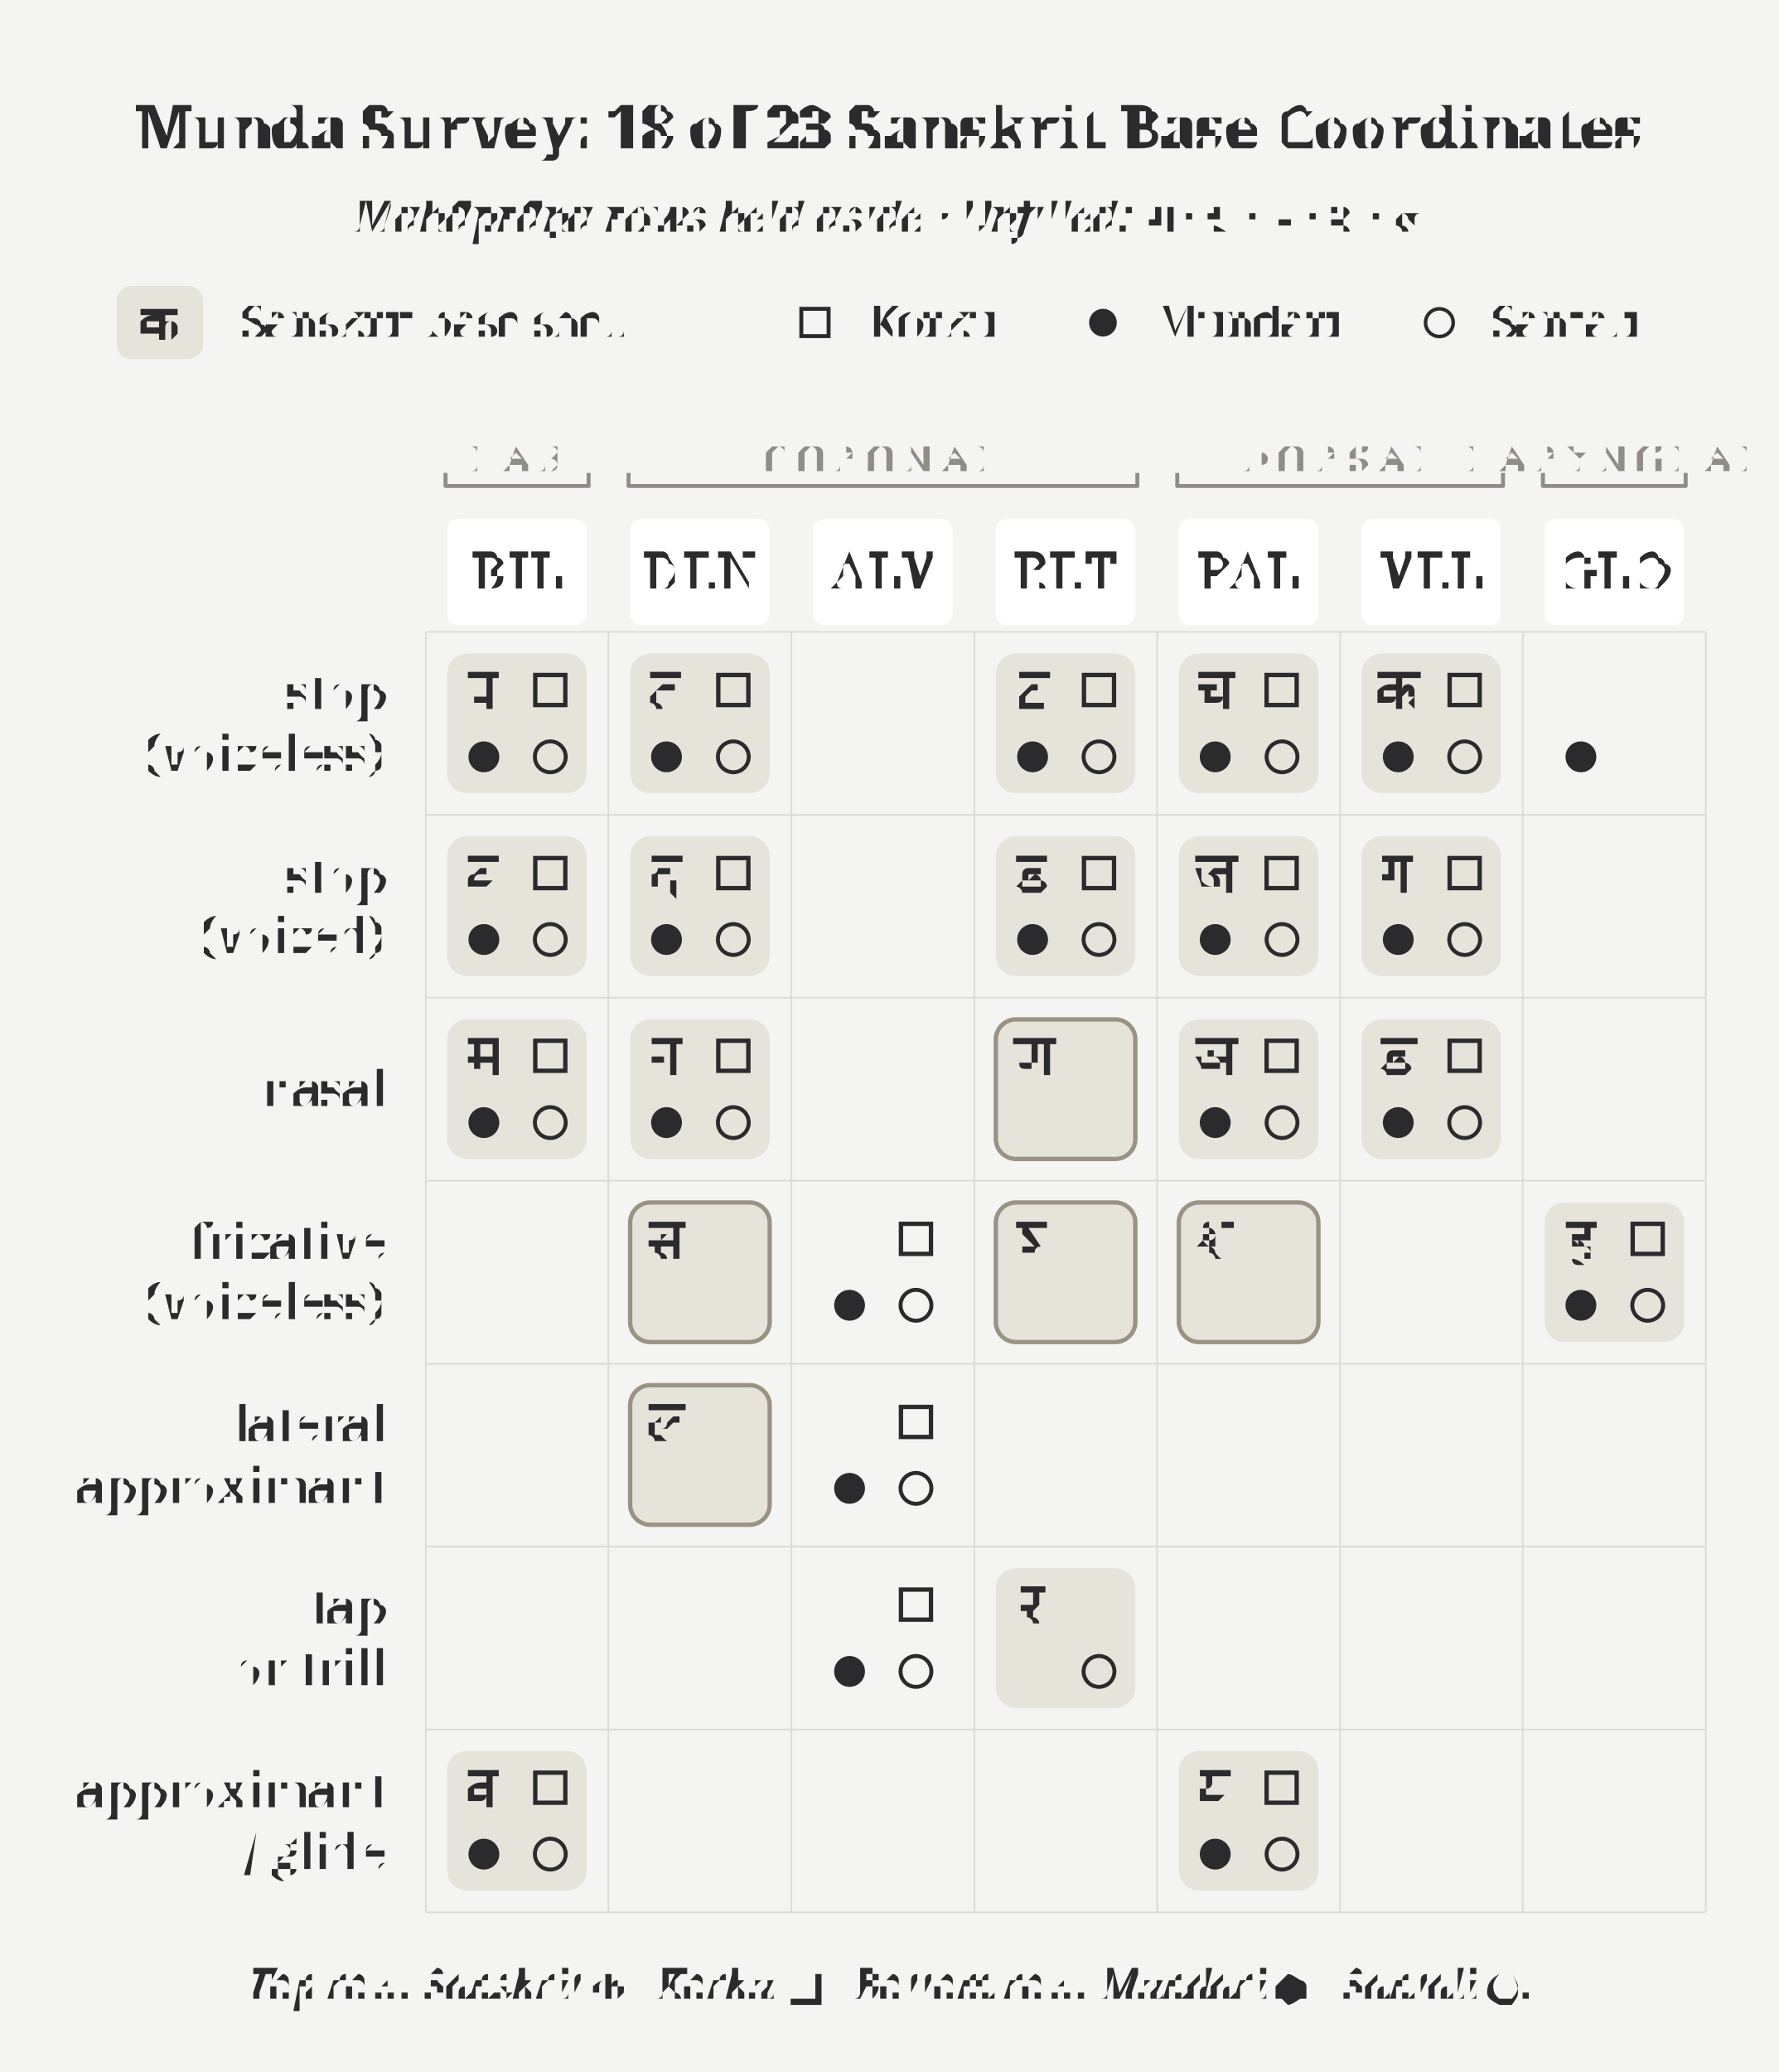
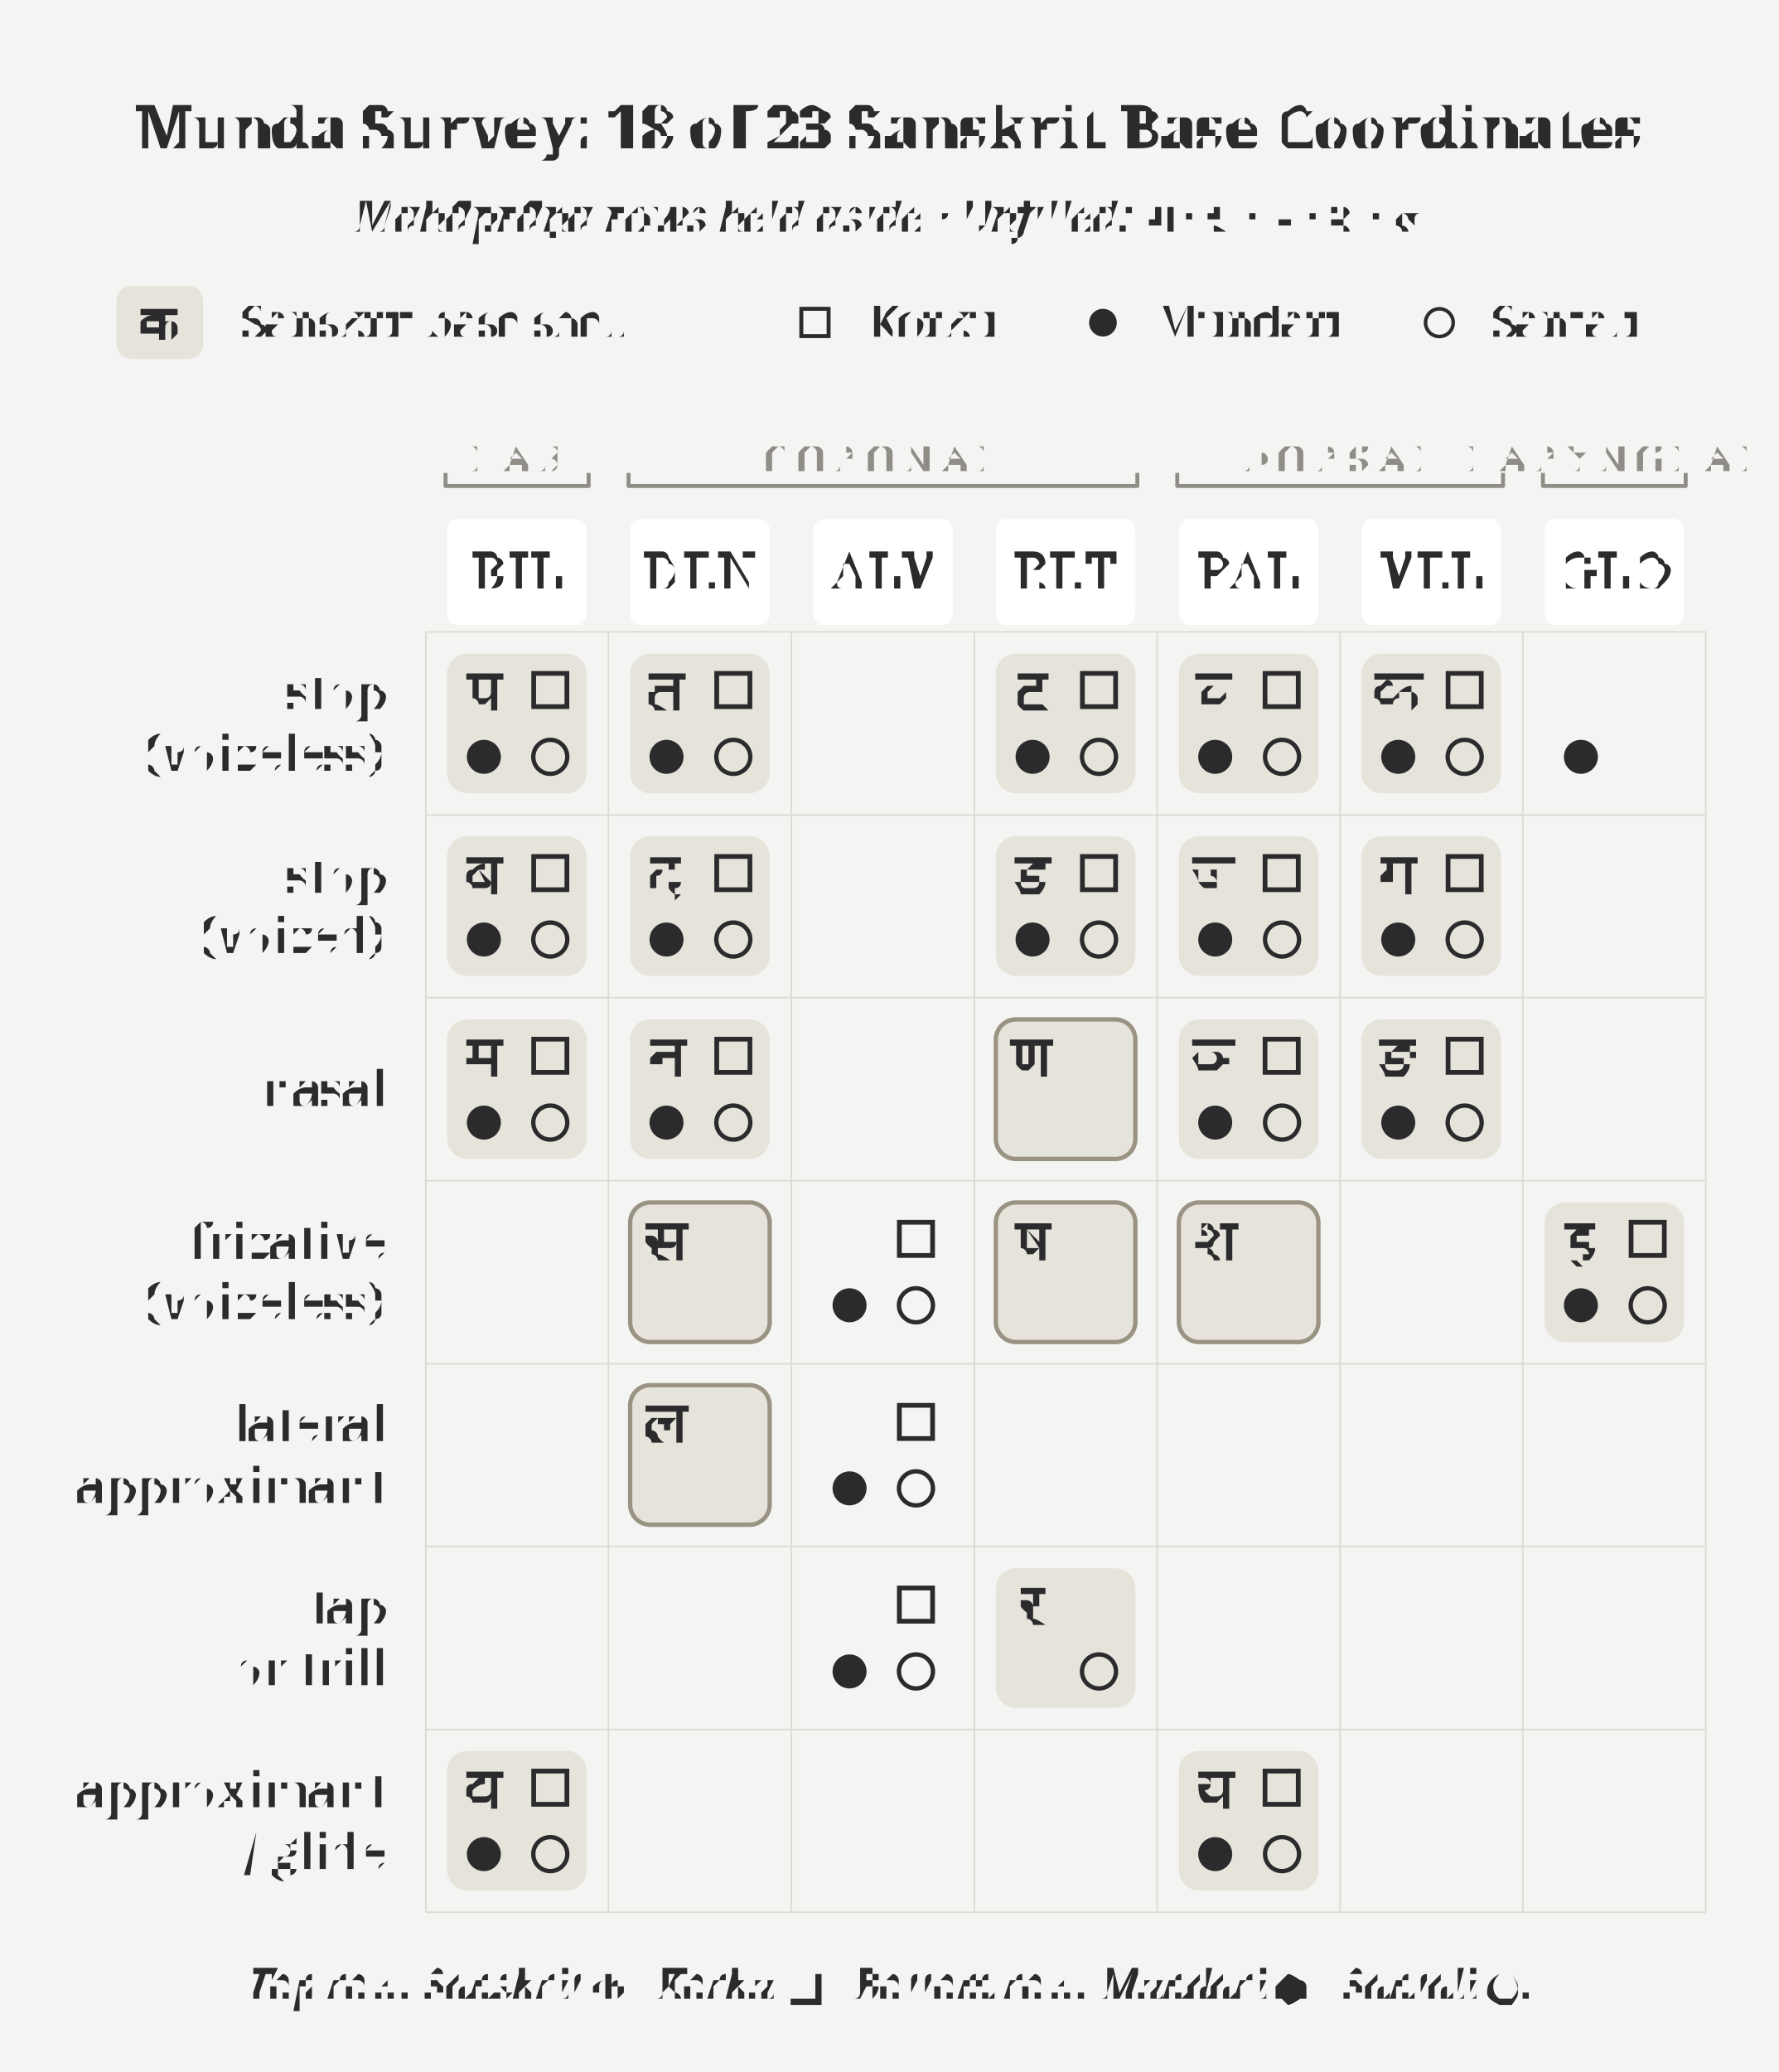
<svg xmlns="http://www.w3.org/2000/svg" width="4.5in" height="5.24in" viewBox="0 0 4.5 5.24">
  <rect x="0" y="0" width="4.5" height="5.24" fill="#f4f4f3" />
  <text x="2.25" y="0.32" text-anchor="middle" dominant-baseline="middle" font-size="0.151" font-weight="700" fill="#2b2b2d" font-family="'Gentium Book Plus', Charter, 'Charis SIL', Georgia, serif">Munda Survey: 18 of 23 Sanskrit Base Coordinates</text>
  <text x="2.25" y="0.547" text-anchor="middle" dominant-baseline="middle" font-size="0.111" font-style="italic" fill="#2b2b2d" font-family="'Gentium Book Plus', Charter, 'Charis SIL', Georgia, serif">Mahāprāṇa rows held aside · Unfilled: <tspan font-style="normal" font-family="'Adobe Devanagari', 'Noto Sans Devanagari', 'Mangal', 'Kohinoor Devanagari', serif">ण · स · ष · श · ल</tspan>
  </text>
  <rect x="1.131" y="1.653" width="0.353" height="0.353" rx="0.051" fill="#e6e3db" stroke="none" />
  <rect x="1.131" y="2.115" width="0.353" height="0.353" rx="0.051" fill="#e6e3db" stroke="none" />
  <rect x="1.131" y="2.578" width="0.353" height="0.353" rx="0.051" fill="#e6e3db" stroke="none" />
  <rect x="1.131" y="4.428" width="0.353" height="0.353" rx="0.051" fill="#e6e3db" stroke="none" />
  <rect x="1.594" y="1.653" width="0.353" height="0.353" rx="0.051" fill="#e6e3db" stroke="none" />
  <rect x="1.594" y="2.115" width="0.353" height="0.353" rx="0.051" fill="#e6e3db" stroke="none" />
  <rect x="1.594" y="3.041" width="0.353" height="0.353" rx="0.051" fill="#e6e3db" stroke="#9a9384" stroke-width="0.011" />
  <rect x="1.594" y="2.578" width="0.353" height="0.353" rx="0.051" fill="#e6e3db" stroke="none" />
  <rect x="1.594" y="3.503" width="0.353" height="0.353" rx="0.051" fill="#e6e3db" stroke="#9a9384" stroke-width="0.011" />
  <rect x="2.519" y="1.653" width="0.353" height="0.353" rx="0.051" fill="#e6e3db" stroke="none" />
  <rect x="2.519" y="2.115" width="0.353" height="0.353" rx="0.051" fill="#e6e3db" stroke="none" />
  <rect x="2.519" y="3.041" width="0.353" height="0.353" rx="0.051" fill="#e6e3db" stroke="#9a9384" stroke-width="0.011" />
  <rect x="2.519" y="2.578" width="0.353" height="0.353" rx="0.051" fill="#e6e3db" stroke="#9a9384" stroke-width="0.011" />
  <rect x="2.519" y="3.966" width="0.353" height="0.353" rx="0.051" fill="#e6e3db" stroke="none" />
  <rect x="2.982" y="1.653" width="0.353" height="0.353" rx="0.051" fill="#e6e3db" stroke="none" />
  <rect x="2.982" y="2.115" width="0.353" height="0.353" rx="0.051" fill="#e6e3db" stroke="none" />
  <rect x="2.982" y="3.041" width="0.353" height="0.353" rx="0.051" fill="#e6e3db" stroke="#9a9384" stroke-width="0.011" />
  <rect x="2.982" y="2.578" width="0.353" height="0.353" rx="0.051" fill="#e6e3db" stroke="none" />
  <rect x="2.982" y="4.428" width="0.353" height="0.353" rx="0.051" fill="#e6e3db" stroke="none" />
  <rect x="3.444" y="1.653" width="0.353" height="0.353" rx="0.051" fill="#e6e3db" stroke="none" />
  <rect x="3.444" y="2.115" width="0.353" height="0.353" rx="0.051" fill="#e6e3db" stroke="none" />
  <rect x="3.444" y="2.578" width="0.353" height="0.353" rx="0.051" fill="#e6e3db" stroke="none" />
  <rect x="3.907" y="3.041" width="0.353" height="0.353" rx="0.051" fill="#e6e3db" stroke="none" />
  <rect x="0.295" y="0.723" width="0.219" height="0.185" rx="0.038" fill="#e6e3db" stroke="none" />
  <text x="0.404" y="0.816" text-anchor="middle" dominant-baseline="middle" font-size="0.125" fill="#2b2b2d" font-family="'Adobe Devanagari', 'Noto Sans Devanagari', 'Mangal', 'Kohinoor Devanagari', serif">क</text>
  <text x="0.615" y="0.855" font-size="0.111" fill="#2b2b2d" font-family="'Gentium Book Plus', Charter, 'Charis SIL', Georgia, serif">Sanskrit base shell</text>
  <rect x="2.027" y="0.781" width="0.069" height="0.069" fill="none" stroke="#2b2b2d" stroke-width="0.01" />
  <text x="2.197" y="0.855" font-size="0.111" fill="#2b2b2d" font-family="'Gentium Book Plus', Charter, 'Charis SIL', Georgia, serif">Korku</text>
  <circle cx="2.79" cy="0.816" r="0.035" fill="#2b2b2d" />
  <text x="2.926" y="0.855" font-size="0.111" fill="#2b2b2d" font-family="'Gentium Book Plus', Charter, 'Charis SIL', Georgia, serif">Mundari</text>
  <circle cx="3.641" cy="0.816" r="0.035" fill="none" stroke="#2b2b2d" stroke-width="0.009" />
  <text x="3.778" y="0.855" font-size="0.111" fill="#2b2b2d" font-family="'Gentium Book Plus', Charter, 'Charis SIL', Georgia, serif">Santali</text>
  <path d="M 1.127 1.229 L 1.489 1.229" stroke="#8f8d86" stroke-width="0.01" stroke-linecap="round" />
  <path d="M 1.127 1.229 L 1.127 1.196" stroke="#8f8d86" stroke-width="0.01" />
  <path d="M 1.489 1.229 L 1.489 1.196" stroke="#8f8d86" stroke-width="0.01" />
  <text x="1.308" y="1.159" text-anchor="middle" dominant-baseline="middle" font-size="0.091" letter-spacing="0.025" fill="#8f8d86" font-family="'Gentium Book Plus', Charter, 'Charis SIL', Georgia, serif">LAB</text>
  <path d="M 1.59 1.229 L 2.877 1.229" stroke="#8f8d86" stroke-width="0.01" stroke-linecap="round" />
  <path d="M 1.59 1.229 L 1.59 1.196" stroke="#8f8d86" stroke-width="0.01" />
  <path d="M 2.877 1.229 L 2.877 1.196" stroke="#8f8d86" stroke-width="0.01" />
  <text x="2.233" y="1.159" text-anchor="middle" dominant-baseline="middle" font-size="0.091" letter-spacing="0.025" fill="#8f8d86" font-family="'Gentium Book Plus', Charter, 'Charis SIL', Georgia, serif">CORONAL</text>
  <path d="M 2.978 1.229 L 3.802 1.229" stroke="#8f8d86" stroke-width="0.01" stroke-linecap="round" />
  <path d="M 2.978 1.229 L 2.978 1.196" stroke="#8f8d86" stroke-width="0.01" />
  <path d="M 3.802 1.229 L 3.802 1.196" stroke="#8f8d86" stroke-width="0.01" />
  <text x="3.39" y="1.159" text-anchor="middle" dominant-baseline="middle" font-size="0.091" letter-spacing="0.025" fill="#8f8d86" font-family="'Gentium Book Plus', Charter, 'Charis SIL', Georgia, serif">DORSAL</text>
  <path d="M 3.903 1.229 L 4.264 1.229" stroke="#8f8d86" stroke-width="0.01" stroke-linecap="round" />
  <path d="M 3.903 1.229 L 3.903 1.196" stroke="#8f8d86" stroke-width="0.01" />
  <path d="M 4.264 1.229 L 4.264 1.196" stroke="#8f8d86" stroke-width="0.01" />
  <text x="4.084" y="1.159" text-anchor="middle" dominant-baseline="middle" font-size="0.091" letter-spacing="0.025" fill="#8f8d86" font-family="'Gentium Book Plus', Charter, 'Charis SIL', Georgia, serif">LARYNGEAL</text>
  <rect x="1.131" y="1.312" width="0.353" height="0.269" rx="0.029" fill="#ffffff" stroke="none" />
  <text x="1.308" y="1.447" text-anchor="middle" dominant-baseline="middle" font-size="0.125" letter-spacing="0.01" fill="#2b2b2d" font-family="'Gentium Book Plus', Charter, 'Charis SIL', Georgia, serif">BIL</text>
  <rect x="1.594" y="1.312" width="0.353" height="0.269" rx="0.029" fill="#ffffff" stroke="none" />
  <text x="1.771" y="1.447" text-anchor="middle" dominant-baseline="middle" font-size="0.125" letter-spacing="0.01" fill="#2b2b2d" font-family="'Gentium Book Plus', Charter, 'Charis SIL', Georgia, serif">DEN</text>
  <rect x="2.057" y="1.312" width="0.353" height="0.269" rx="0.029" fill="#ffffff" stroke="none" />
  <text x="2.233" y="1.447" text-anchor="middle" dominant-baseline="middle" font-size="0.125" letter-spacing="0.01" fill="#2b2b2d" font-family="'Gentium Book Plus', Charter, 'Charis SIL', Georgia, serif">ALV</text>
  <rect x="2.519" y="1.312" width="0.353" height="0.269" rx="0.029" fill="#ffffff" stroke="none" />
  <text x="2.696" y="1.447" text-anchor="middle" dominant-baseline="middle" font-size="0.125" letter-spacing="0.01" fill="#2b2b2d" font-family="'Gentium Book Plus', Charter, 'Charis SIL', Georgia, serif">RET</text>
  <rect x="2.982" y="1.312" width="0.353" height="0.269" rx="0.029" fill="#ffffff" stroke="none" />
  <text x="3.158" y="1.447" text-anchor="middle" dominant-baseline="middle" font-size="0.125" letter-spacing="0.01" fill="#2b2b2d" font-family="'Gentium Book Plus', Charter, 'Charis SIL', Georgia, serif">PAL</text>
  <rect x="3.444" y="1.312" width="0.353" height="0.269" rx="0.029" fill="#ffffff" stroke="none" />
  <text x="3.621" y="1.447" text-anchor="middle" dominant-baseline="middle" font-size="0.125" letter-spacing="0.01" fill="#2b2b2d" font-family="'Gentium Book Plus', Charter, 'Charis SIL', Georgia, serif">VEL</text>
  <rect x="3.907" y="1.312" width="0.353" height="0.269" rx="0.029" fill="#ffffff" stroke="none" />
  <text x="4.084" y="1.447" text-anchor="middle" dominant-baseline="middle" font-size="0.125" letter-spacing="0.01" fill="#2b2b2d" font-family="'Gentium Book Plus', Charter, 'Charis SIL', Georgia, serif">GLO</text>
  <line x1="1.077" y1="1.598" x2="1.077" y2="4.836" stroke="#dcdad4" stroke-width="0.004" />
  <line x1="1.539" y1="1.598" x2="1.539" y2="4.836" stroke="#dcdad4" stroke-width="0.004" />
  <line x1="2.002" y1="1.598" x2="2.002" y2="4.836" stroke="#dcdad4" stroke-width="0.004" />
  <line x1="2.465" y1="1.598" x2="2.465" y2="4.836" stroke="#dcdad4" stroke-width="0.004" />
  <line x1="2.927" y1="1.598" x2="2.927" y2="4.836" stroke="#dcdad4" stroke-width="0.004" />
  <line x1="3.39" y1="1.598" x2="3.39" y2="4.836" stroke="#dcdad4" stroke-width="0.004" />
  <line x1="3.852" y1="1.598" x2="3.852" y2="4.836" stroke="#dcdad4" stroke-width="0.004" />
  <line x1="4.315" y1="1.598" x2="4.315" y2="4.836" stroke="#dcdad4" stroke-width="0.004" />
  <line x1="1.077" y1="1.598" x2="4.315" y2="1.598" stroke="#dcdad4" stroke-width="0.004" />
  <line x1="1.077" y1="2.061" x2="4.315" y2="2.061" stroke="#dcdad4" stroke-width="0.004" />
  <line x1="1.077" y1="2.523" x2="4.315" y2="2.523" stroke="#dcdad4" stroke-width="0.004" />
  <line x1="1.077" y1="2.986" x2="4.315" y2="2.986" stroke="#dcdad4" stroke-width="0.004" />
  <line x1="1.077" y1="3.449" x2="4.315" y2="3.449" stroke="#dcdad4" stroke-width="0.004" />
  <line x1="1.077" y1="3.911" x2="4.315" y2="3.911" stroke="#dcdad4" stroke-width="0.004" />
  <line x1="1.077" y1="4.374" x2="4.315" y2="4.374" stroke="#dcdad4" stroke-width="0.004" />
  <line x1="1.077" y1="4.836" x2="4.315" y2="4.836" stroke="#dcdad4" stroke-width="0.004" />
  <text x="0.976" y="1.752" text-anchor="end" dominant-baseline="middle" font-size="0.125" fill="#2b2b2d" font-family="'Gentium Book Plus', Charter, 'Charis SIL', Georgia, serif">stop</text>
  <text x="0.976" y="1.907" text-anchor="end" dominant-baseline="middle" font-size="0.125" fill="#2b2b2d" font-family="'Gentium Book Plus', Charter, 'Charis SIL', Georgia, serif">(voiceless)</text>
  <text x="0.976" y="2.215" text-anchor="end" dominant-baseline="middle" font-size="0.125" fill="#2b2b2d" font-family="'Gentium Book Plus', Charter, 'Charis SIL', Georgia, serif">stop</text>
  <text x="0.976" y="2.369" text-anchor="end" dominant-baseline="middle" font-size="0.125" fill="#2b2b2d" font-family="'Gentium Book Plus', Charter, 'Charis SIL', Georgia, serif">(voiced)</text>
  <text x="0.976" y="2.755" text-anchor="end" dominant-baseline="middle" font-size="0.125" fill="#2b2b2d" font-family="'Gentium Book Plus', Charter, 'Charis SIL', Georgia, serif">nasal</text>
  <text x="0.976" y="3.14" text-anchor="end" dominant-baseline="middle" font-size="0.125" fill="#2b2b2d" font-family="'Gentium Book Plus', Charter, 'Charis SIL', Georgia, serif">fricative</text>
  <text x="0.976" y="3.295" text-anchor="end" dominant-baseline="middle" font-size="0.125" fill="#2b2b2d" font-family="'Gentium Book Plus', Charter, 'Charis SIL', Georgia, serif">(voiceless)</text>
  <text x="0.976" y="3.603" text-anchor="end" dominant-baseline="middle" font-size="0.125" fill="#2b2b2d" font-family="'Gentium Book Plus', Charter, 'Charis SIL', Georgia, serif">lateral</text>
  <text x="0.976" y="3.757" text-anchor="end" dominant-baseline="middle" font-size="0.125" fill="#2b2b2d" font-family="'Gentium Book Plus', Charter, 'Charis SIL', Georgia, serif">approximant</text>
  <text x="0.976" y="4.065" text-anchor="end" dominant-baseline="middle" font-size="0.125" fill="#2b2b2d" font-family="'Gentium Book Plus', Charter, 'Charis SIL', Georgia, serif">tap</text>
  <text x="0.976" y="4.22" text-anchor="end" dominant-baseline="middle" font-size="0.125" fill="#2b2b2d" font-family="'Gentium Book Plus', Charter, 'Charis SIL', Georgia, serif">or trill</text>
  <text x="0.976" y="4.528" text-anchor="end" dominant-baseline="middle" font-size="0.125" fill="#2b2b2d" font-family="'Gentium Book Plus', Charter, 'Charis SIL', Georgia, serif">approximant</text>
  <text x="0.976" y="4.683" text-anchor="end" dominant-baseline="middle" font-size="0.125" fill="#2b2b2d" font-family="'Gentium Book Plus', Charter, 'Charis SIL', Georgia, serif">/ glide</text>
-   <circle cx="1.224" cy="1.914" r="0.039" fill="#2b2b2d" />
-   <circle cx="1.224" cy="2.376" r="0.039" fill="#2b2b2d" />
-   <circle cx="1.224" cy="2.839" r="0.039" fill="#2b2b2d" />
-   <circle cx="1.224" cy="4.689" r="0.039" fill="#2b2b2d" />
-   <circle cx="1.686" cy="1.914" r="0.039" fill="#2b2b2d" />
-   <circle cx="1.686" cy="2.376" r="0.039" fill="#2b2b2d" />
-   <circle cx="1.686" cy="2.839" r="0.039" fill="#2b2b2d" />
-   <circle cx="2.149" cy="3.301" r="0.039" fill="#2b2b2d" />
-   <circle cx="2.149" cy="3.764" r="0.039" fill="#2b2b2d" />
-   <circle cx="2.149" cy="4.227" r="0.039" fill="#2b2b2d" />
-   <circle cx="2.612" cy="1.914" r="0.039" fill="#2b2b2d" />
-   <circle cx="2.612" cy="2.376" r="0.039" fill="#2b2b2d" />
-   <circle cx="3.074" cy="1.914" r="0.039" fill="#2b2b2d" />
-   <circle cx="3.074" cy="2.376" r="0.039" fill="#2b2b2d" />
-   <circle cx="3.074" cy="2.839" r="0.039" fill="#2b2b2d" />
-   <circle cx="3.074" cy="4.689" r="0.039" fill="#2b2b2d" />
-   <circle cx="3.537" cy="1.914" r="0.039" fill="#2b2b2d" />
-   <circle cx="3.537" cy="2.376" r="0.039" fill="#2b2b2d" />
-   <circle cx="3.537" cy="2.839" r="0.039" fill="#2b2b2d" />
-   <circle cx="3.999" cy="1.914" r="0.039" fill="#2b2b2d" />
-   <circle cx="3.999" cy="3.301" r="0.039" fill="#2b2b2d" />
-   <circle cx="1.392" cy="1.914" r="0.039" fill="none" stroke="#2b2b2d" stroke-width="0.01" />
-   <circle cx="1.392" cy="2.376" r="0.039" fill="none" stroke="#2b2b2d" stroke-width="0.01" />
-   <circle cx="1.392" cy="2.839" r="0.039" fill="none" stroke="#2b2b2d" stroke-width="0.01" />
-   <circle cx="1.392" cy="4.689" r="0.039" fill="none" stroke="#2b2b2d" stroke-width="0.01" />
-   <circle cx="1.855" cy="1.914" r="0.039" fill="none" stroke="#2b2b2d" stroke-width="0.01" />
-   <circle cx="1.855" cy="2.376" r="0.039" fill="none" stroke="#2b2b2d" stroke-width="0.01" />
-   <circle cx="1.855" cy="2.839" r="0.039" fill="none" stroke="#2b2b2d" stroke-width="0.01" />
-   <circle cx="2.317" cy="3.301" r="0.039" fill="none" stroke="#2b2b2d" stroke-width="0.01" />
-   <circle cx="2.317" cy="3.764" r="0.039" fill="none" stroke="#2b2b2d" stroke-width="0.01" />
-   <circle cx="2.317" cy="4.227" r="0.039" fill="none" stroke="#2b2b2d" stroke-width="0.01" />
-   <circle cx="2.78" cy="1.914" r="0.039" fill="none" stroke="#2b2b2d" stroke-width="0.01" />
-   <circle cx="2.78" cy="2.376" r="0.039" fill="none" stroke="#2b2b2d" stroke-width="0.01" />
-   <circle cx="2.78" cy="4.227" r="0.039" fill="none" stroke="#2b2b2d" stroke-width="0.01" />
-   <circle cx="3.243" cy="1.914" r="0.039" fill="none" stroke="#2b2b2d" stroke-width="0.01" />
-   <circle cx="3.243" cy="2.376" r="0.039" fill="none" stroke="#2b2b2d" stroke-width="0.01" />
-   <circle cx="3.243" cy="2.839" r="0.039" fill="none" stroke="#2b2b2d" stroke-width="0.01" />
-   <circle cx="3.243" cy="4.689" r="0.039" fill="none" stroke="#2b2b2d" stroke-width="0.01" />
-   <circle cx="3.705" cy="1.914" r="0.039" fill="none" stroke="#2b2b2d" stroke-width="0.01" />
-   <circle cx="3.705" cy="2.376" r="0.039" fill="none" stroke="#2b2b2d" stroke-width="0.01" />
-   <circle cx="3.705" cy="2.839" r="0.039" fill="none" stroke="#2b2b2d" stroke-width="0.01" />
-   <circle cx="4.168" cy="3.301" r="0.039" fill="none" stroke="#2b2b2d" stroke-width="0.01" />
-   <rect x="1.354" y="1.707" width="0.076" height="0.076" fill="none" stroke="#2b2b2d" stroke-width="0.011" />
-   <rect x="1.354" y="2.17" width="0.076" height="0.076" fill="none" stroke="#2b2b2d" stroke-width="0.011" />
-   <rect x="1.354" y="2.632" width="0.076" height="0.076" fill="none" stroke="#2b2b2d" stroke-width="0.011" />
-   <rect x="1.354" y="4.483" width="0.076" height="0.076" fill="none" stroke="#2b2b2d" stroke-width="0.011" />
-   <rect x="1.817" y="1.707" width="0.076" height="0.076" fill="none" stroke="#2b2b2d" stroke-width="0.011" />
-   <rect x="1.817" y="2.17" width="0.076" height="0.076" fill="none" stroke="#2b2b2d" stroke-width="0.011" />
-   <rect x="1.817" y="2.632" width="0.076" height="0.076" fill="none" stroke="#2b2b2d" stroke-width="0.011" />
-   <rect x="2.279" y="3.095" width="0.076" height="0.076" fill="none" stroke="#2b2b2d" stroke-width="0.011" />
-   <rect x="2.279" y="3.558" width="0.076" height="0.076" fill="none" stroke="#2b2b2d" stroke-width="0.011" />
-   <rect x="2.279" y="4.02" width="0.076" height="0.076" fill="none" stroke="#2b2b2d" stroke-width="0.011" />
-   <rect x="2.742" y="1.707" width="0.076" height="0.076" fill="none" stroke="#2b2b2d" stroke-width="0.011" />
-   <rect x="2.742" y="2.17" width="0.076" height="0.076" fill="none" stroke="#2b2b2d" stroke-width="0.011" />
-   <rect x="3.204" y="1.707" width="0.076" height="0.076" fill="none" stroke="#2b2b2d" stroke-width="0.011" />
-   <rect x="3.204" y="2.17" width="0.076" height="0.076" fill="none" stroke="#2b2b2d" stroke-width="0.011" />
-   <rect x="3.204" y="2.632" width="0.076" height="0.076" fill="none" stroke="#2b2b2d" stroke-width="0.011" />
-   <rect x="3.204" y="4.483" width="0.076" height="0.076" fill="none" stroke="#2b2b2d" stroke-width="0.011" />
-   <rect x="3.667" y="1.707" width="0.076" height="0.076" fill="none" stroke="#2b2b2d" stroke-width="0.011" />
-   <rect x="3.667" y="2.17" width="0.076" height="0.076" fill="none" stroke="#2b2b2d" stroke-width="0.011" />
-   <rect x="3.667" y="2.632" width="0.076" height="0.076" fill="none" stroke="#2b2b2d" stroke-width="0.011" />
-   <rect x="4.13" y="3.095" width="0.076" height="0.076" fill="none" stroke="#2b2b2d" stroke-width="0.011" />
-   <text x="1.224" y="1.745" text-anchor="middle" dominant-baseline="middle" font-size="0.139" fill="#2b2b2d" font-family="'Adobe Devanagari', 'Noto Sans Devanagari', 'Mangal', 'Kohinoor Devanagari', serif">प</text>
-   <text x="1.224" y="2.208" text-anchor="middle" dominant-baseline="middle" font-size="0.139" fill="#2b2b2d" font-family="'Adobe Devanagari', 'Noto Sans Devanagari', 'Mangal', 'Kohinoor Devanagari', serif">ब</text>
-   <text x="1.224" y="2.671" text-anchor="middle" dominant-baseline="middle" font-size="0.139" fill="#2b2b2d" font-family="'Adobe Devanagari', 'Noto Sans Devanagari', 'Mangal', 'Kohinoor Devanagari', serif">म</text>
-   <text x="1.224" y="4.521" text-anchor="middle" dominant-baseline="middle" font-size="0.139" fill="#2b2b2d" font-family="'Adobe Devanagari', 'Noto Sans Devanagari', 'Mangal', 'Kohinoor Devanagari', serif">व</text>
-   <text x="1.686" y="1.745" text-anchor="middle" dominant-baseline="middle" font-size="0.139" fill="#2b2b2d" font-family="'Adobe Devanagari', 'Noto Sans Devanagari', 'Mangal', 'Kohinoor Devanagari', serif">त</text>
-   <text x="1.686" y="2.208" text-anchor="middle" dominant-baseline="middle" font-size="0.139" fill="#2b2b2d" font-family="'Adobe Devanagari', 'Noto Sans Devanagari', 'Mangal', 'Kohinoor Devanagari', serif">द</text>
-   <text x="1.686" y="3.133" text-anchor="middle" dominant-baseline="middle" font-size="0.139" fill="#2b2b2d" font-family="'Adobe Devanagari', 'Noto Sans Devanagari', 'Mangal', 'Kohinoor Devanagari', serif">स</text>
-   <text x="1.686" y="2.671" text-anchor="middle" dominant-baseline="middle" font-size="0.139" fill="#2b2b2d" font-family="'Adobe Devanagari', 'Noto Sans Devanagari', 'Mangal', 'Kohinoor Devanagari', serif">न</text>
-   <text x="1.686" y="3.596" text-anchor="middle" dominant-baseline="middle" font-size="0.139" fill="#2b2b2d" font-family="'Adobe Devanagari', 'Noto Sans Devanagari', 'Mangal', 'Kohinoor Devanagari', serif">ल</text>
-   <text x="2.612" y="1.745" text-anchor="middle" dominant-baseline="middle" font-size="0.139" fill="#2b2b2d" font-family="'Adobe Devanagari', 'Noto Sans Devanagari', 'Mangal', 'Kohinoor Devanagari', serif">ट</text>
-   <text x="2.612" y="2.208" text-anchor="middle" dominant-baseline="middle" font-size="0.139" fill="#2b2b2d" font-family="'Adobe Devanagari', 'Noto Sans Devanagari', 'Mangal', 'Kohinoor Devanagari', serif">ड</text>
-   <text x="2.612" y="3.133" text-anchor="middle" dominant-baseline="middle" font-size="0.139" fill="#2b2b2d" font-family="'Adobe Devanagari', 'Noto Sans Devanagari', 'Mangal', 'Kohinoor Devanagari', serif">ष</text>
-   <text x="2.612" y="2.671" text-anchor="middle" dominant-baseline="middle" font-size="0.139" fill="#2b2b2d" font-family="'Adobe Devanagari', 'Noto Sans Devanagari', 'Mangal', 'Kohinoor Devanagari', serif">ण</text>
-   <text x="2.612" y="4.058" text-anchor="middle" dominant-baseline="middle" font-size="0.139" fill="#2b2b2d" font-family="'Adobe Devanagari', 'Noto Sans Devanagari', 'Mangal', 'Kohinoor Devanagari', serif">र</text>
-   <text x="3.074" y="1.745" text-anchor="middle" dominant-baseline="middle" font-size="0.139" fill="#2b2b2d" font-family="'Adobe Devanagari', 'Noto Sans Devanagari', 'Mangal', 'Kohinoor Devanagari', serif">च</text>
-   <text x="3.074" y="2.208" text-anchor="middle" dominant-baseline="middle" font-size="0.139" fill="#2b2b2d" font-family="'Adobe Devanagari', 'Noto Sans Devanagari', 'Mangal', 'Kohinoor Devanagari', serif">ज</text>
-   <text x="3.074" y="3.133" text-anchor="middle" dominant-baseline="middle" font-size="0.139" fill="#2b2b2d" font-family="'Adobe Devanagari', 'Noto Sans Devanagari', 'Mangal', 'Kohinoor Devanagari', serif">श</text>
-   <text x="3.074" y="2.671" text-anchor="middle" dominant-baseline="middle" font-size="0.139" fill="#2b2b2d" font-family="'Adobe Devanagari', 'Noto Sans Devanagari', 'Mangal', 'Kohinoor Devanagari', serif">ञ</text>
-   <text x="3.074" y="4.521" text-anchor="middle" dominant-baseline="middle" font-size="0.139" fill="#2b2b2d" font-family="'Adobe Devanagari', 'Noto Sans Devanagari', 'Mangal', 'Kohinoor Devanagari', serif">य</text>
-   <text x="3.537" y="1.745" text-anchor="middle" dominant-baseline="middle" font-size="0.139" fill="#2b2b2d" font-family="'Adobe Devanagari', 'Noto Sans Devanagari', 'Mangal', 'Kohinoor Devanagari', serif">क</text>
-   <text x="3.537" y="2.208" text-anchor="middle" dominant-baseline="middle" font-size="0.139" fill="#2b2b2d" font-family="'Adobe Devanagari', 'Noto Sans Devanagari', 'Mangal', 'Kohinoor Devanagari', serif">ग</text>
-   <text x="3.537" y="2.671" text-anchor="middle" dominant-baseline="middle" font-size="0.139" fill="#2b2b2d" font-family="'Adobe Devanagari', 'Noto Sans Devanagari', 'Mangal', 'Kohinoor Devanagari', serif">ङ</text>
-   <text x="3.999" y="3.133" text-anchor="middle" dominant-baseline="middle" font-size="0.139" fill="#2b2b2d" font-family="'Adobe Devanagari', 'Noto Sans Devanagari', 'Mangal', 'Kohinoor Devanagari', serif">ह</text>
+   <circle cx="1.224" cy="1.914" r="0.043" fill="#2b2b2d" />
+   <circle cx="1.224" cy="2.376" r="0.043" fill="#2b2b2d" />
+   <circle cx="1.224" cy="2.839" r="0.043" fill="#2b2b2d" />
+   <circle cx="1.224" cy="4.689" r="0.043" fill="#2b2b2d" />
+   <circle cx="1.686" cy="1.914" r="0.043" fill="#2b2b2d" />
+   <circle cx="1.686" cy="2.376" r="0.043" fill="#2b2b2d" />
+   <circle cx="1.686" cy="2.839" r="0.043" fill="#2b2b2d" />
+   <circle cx="2.149" cy="3.301" r="0.043" fill="#2b2b2d" />
+   <circle cx="2.149" cy="3.764" r="0.043" fill="#2b2b2d" />
+   <circle cx="2.149" cy="4.227" r="0.043" fill="#2b2b2d" />
+   <circle cx="2.612" cy="1.914" r="0.043" fill="#2b2b2d" />
+   <circle cx="2.612" cy="2.376" r="0.043" fill="#2b2b2d" />
+   <circle cx="3.074" cy="1.914" r="0.043" fill="#2b2b2d" />
+   <circle cx="3.074" cy="2.376" r="0.043" fill="#2b2b2d" />
+   <circle cx="3.074" cy="2.839" r="0.043" fill="#2b2b2d" />
+   <circle cx="3.074" cy="4.689" r="0.043" fill="#2b2b2d" />
+   <circle cx="3.537" cy="1.914" r="0.043" fill="#2b2b2d" />
+   <circle cx="3.537" cy="2.376" r="0.043" fill="#2b2b2d" />
+   <circle cx="3.537" cy="2.839" r="0.043" fill="#2b2b2d" />
+   <circle cx="3.999" cy="1.914" r="0.043" fill="#2b2b2d" />
+   <circle cx="3.999" cy="3.301" r="0.043" fill="#2b2b2d" />
+   <circle cx="1.392" cy="1.914" r="0.043" fill="none" stroke="#2b2b2d" stroke-width="0.011" />
+   <circle cx="1.392" cy="2.376" r="0.043" fill="none" stroke="#2b2b2d" stroke-width="0.011" />
+   <circle cx="1.392" cy="2.839" r="0.043" fill="none" stroke="#2b2b2d" stroke-width="0.011" />
+   <circle cx="1.392" cy="4.689" r="0.043" fill="none" stroke="#2b2b2d" stroke-width="0.011" />
+   <circle cx="1.855" cy="1.914" r="0.043" fill="none" stroke="#2b2b2d" stroke-width="0.011" />
+   <circle cx="1.855" cy="2.376" r="0.043" fill="none" stroke="#2b2b2d" stroke-width="0.011" />
+   <circle cx="1.855" cy="2.839" r="0.043" fill="none" stroke="#2b2b2d" stroke-width="0.011" />
+   <circle cx="2.317" cy="3.301" r="0.043" fill="none" stroke="#2b2b2d" stroke-width="0.011" />
+   <circle cx="2.317" cy="3.764" r="0.043" fill="none" stroke="#2b2b2d" stroke-width="0.011" />
+   <circle cx="2.317" cy="4.227" r="0.043" fill="none" stroke="#2b2b2d" stroke-width="0.011" />
+   <circle cx="2.78" cy="1.914" r="0.043" fill="none" stroke="#2b2b2d" stroke-width="0.011" />
+   <circle cx="2.78" cy="2.376" r="0.043" fill="none" stroke="#2b2b2d" stroke-width="0.011" />
+   <circle cx="2.78" cy="4.227" r="0.043" fill="none" stroke="#2b2b2d" stroke-width="0.011" />
+   <circle cx="3.243" cy="1.914" r="0.043" fill="none" stroke="#2b2b2d" stroke-width="0.011" />
+   <circle cx="3.243" cy="2.376" r="0.043" fill="none" stroke="#2b2b2d" stroke-width="0.011" />
+   <circle cx="3.243" cy="2.839" r="0.043" fill="none" stroke="#2b2b2d" stroke-width="0.011" />
+   <circle cx="3.243" cy="4.689" r="0.043" fill="none" stroke="#2b2b2d" stroke-width="0.011" />
+   <circle cx="3.705" cy="1.914" r="0.043" fill="none" stroke="#2b2b2d" stroke-width="0.011" />
+   <circle cx="3.705" cy="2.376" r="0.043" fill="none" stroke="#2b2b2d" stroke-width="0.011" />
+   <circle cx="3.705" cy="2.839" r="0.043" fill="none" stroke="#2b2b2d" stroke-width="0.011" />
+   <circle cx="4.168" cy="3.301" r="0.043" fill="none" stroke="#2b2b2d" stroke-width="0.011" />
+   <rect x="1.35" y="1.703" width="0.084" height="0.084" fill="none" stroke="#2b2b2d" stroke-width="0.012" />
+   <rect x="1.35" y="2.166" width="0.084" height="0.084" fill="none" stroke="#2b2b2d" stroke-width="0.012" />
+   <rect x="1.35" y="2.628" width="0.084" height="0.084" fill="none" stroke="#2b2b2d" stroke-width="0.012" />
+   <rect x="1.35" y="4.479" width="0.084" height="0.084" fill="none" stroke="#2b2b2d" stroke-width="0.012" />
+   <rect x="1.813" y="1.703" width="0.084" height="0.084" fill="none" stroke="#2b2b2d" stroke-width="0.012" />
+   <rect x="1.813" y="2.166" width="0.084" height="0.084" fill="none" stroke="#2b2b2d" stroke-width="0.012" />
+   <rect x="1.813" y="2.628" width="0.084" height="0.084" fill="none" stroke="#2b2b2d" stroke-width="0.012" />
+   <rect x="2.275" y="3.091" width="0.084" height="0.084" fill="none" stroke="#2b2b2d" stroke-width="0.012" />
+   <rect x="2.275" y="3.554" width="0.084" height="0.084" fill="none" stroke="#2b2b2d" stroke-width="0.012" />
+   <rect x="2.275" y="4.016" width="0.084" height="0.084" fill="none" stroke="#2b2b2d" stroke-width="0.012" />
+   <rect x="2.738" y="1.703" width="0.084" height="0.084" fill="none" stroke="#2b2b2d" stroke-width="0.012" />
+   <rect x="2.738" y="2.166" width="0.084" height="0.084" fill="none" stroke="#2b2b2d" stroke-width="0.012" />
+   <rect x="3.2" y="1.703" width="0.084" height="0.084" fill="none" stroke="#2b2b2d" stroke-width="0.012" />
+   <rect x="3.2" y="2.166" width="0.084" height="0.084" fill="none" stroke="#2b2b2d" stroke-width="0.012" />
+   <rect x="3.2" y="2.628" width="0.084" height="0.084" fill="none" stroke="#2b2b2d" stroke-width="0.012" />
+   <rect x="3.2" y="4.479" width="0.084" height="0.084" fill="none" stroke="#2b2b2d" stroke-width="0.012" />
+   <rect x="3.663" y="1.703" width="0.084" height="0.084" fill="none" stroke="#2b2b2d" stroke-width="0.012" />
+   <rect x="3.663" y="2.166" width="0.084" height="0.084" fill="none" stroke="#2b2b2d" stroke-width="0.012" />
+   <rect x="3.663" y="2.628" width="0.084" height="0.084" fill="none" stroke="#2b2b2d" stroke-width="0.012" />
+   <rect x="4.126" y="3.091" width="0.084" height="0.084" fill="none" stroke="#2b2b2d" stroke-width="0.012" />
+   <text x="1.224" y="1.745" text-anchor="middle" dominant-baseline="middle" font-size="0.153" fill="#2b2b2d" font-family="'Adobe Devanagari', 'Noto Sans Devanagari', 'Mangal', 'Kohinoor Devanagari', serif">प</text>
+   <text x="1.224" y="2.208" text-anchor="middle" dominant-baseline="middle" font-size="0.153" fill="#2b2b2d" font-family="'Adobe Devanagari', 'Noto Sans Devanagari', 'Mangal', 'Kohinoor Devanagari', serif">ब</text>
+   <text x="1.224" y="2.671" text-anchor="middle" dominant-baseline="middle" font-size="0.153" fill="#2b2b2d" font-family="'Adobe Devanagari', 'Noto Sans Devanagari', 'Mangal', 'Kohinoor Devanagari', serif">म</text>
+   <text x="1.224" y="4.521" text-anchor="middle" dominant-baseline="middle" font-size="0.153" fill="#2b2b2d" font-family="'Adobe Devanagari', 'Noto Sans Devanagari', 'Mangal', 'Kohinoor Devanagari', serif">व</text>
+   <text x="1.686" y="1.745" text-anchor="middle" dominant-baseline="middle" font-size="0.153" fill="#2b2b2d" font-family="'Adobe Devanagari', 'Noto Sans Devanagari', 'Mangal', 'Kohinoor Devanagari', serif">त</text>
+   <text x="1.686" y="2.208" text-anchor="middle" dominant-baseline="middle" font-size="0.153" fill="#2b2b2d" font-family="'Adobe Devanagari', 'Noto Sans Devanagari', 'Mangal', 'Kohinoor Devanagari', serif">द</text>
+   <text x="1.686" y="3.133" text-anchor="middle" dominant-baseline="middle" font-size="0.153" fill="#2b2b2d" font-family="'Adobe Devanagari', 'Noto Sans Devanagari', 'Mangal', 'Kohinoor Devanagari', serif">स</text>
+   <text x="1.686" y="2.671" text-anchor="middle" dominant-baseline="middle" font-size="0.153" fill="#2b2b2d" font-family="'Adobe Devanagari', 'Noto Sans Devanagari', 'Mangal', 'Kohinoor Devanagari', serif">न</text>
+   <text x="1.686" y="3.596" text-anchor="middle" dominant-baseline="middle" font-size="0.153" fill="#2b2b2d" font-family="'Adobe Devanagari', 'Noto Sans Devanagari', 'Mangal', 'Kohinoor Devanagari', serif">ल</text>
+   <text x="2.612" y="1.745" text-anchor="middle" dominant-baseline="middle" font-size="0.153" fill="#2b2b2d" font-family="'Adobe Devanagari', 'Noto Sans Devanagari', 'Mangal', 'Kohinoor Devanagari', serif">ट</text>
+   <text x="2.612" y="2.208" text-anchor="middle" dominant-baseline="middle" font-size="0.153" fill="#2b2b2d" font-family="'Adobe Devanagari', 'Noto Sans Devanagari', 'Mangal', 'Kohinoor Devanagari', serif">ड</text>
+   <text x="2.612" y="3.133" text-anchor="middle" dominant-baseline="middle" font-size="0.153" fill="#2b2b2d" font-family="'Adobe Devanagari', 'Noto Sans Devanagari', 'Mangal', 'Kohinoor Devanagari', serif">ष</text>
+   <text x="2.612" y="2.671" text-anchor="middle" dominant-baseline="middle" font-size="0.153" fill="#2b2b2d" font-family="'Adobe Devanagari', 'Noto Sans Devanagari', 'Mangal', 'Kohinoor Devanagari', serif">ण</text>
+   <text x="2.612" y="4.058" text-anchor="middle" dominant-baseline="middle" font-size="0.153" fill="#2b2b2d" font-family="'Adobe Devanagari', 'Noto Sans Devanagari', 'Mangal', 'Kohinoor Devanagari', serif">र</text>
+   <text x="3.074" y="1.745" text-anchor="middle" dominant-baseline="middle" font-size="0.153" fill="#2b2b2d" font-family="'Adobe Devanagari', 'Noto Sans Devanagari', 'Mangal', 'Kohinoor Devanagari', serif">च</text>
+   <text x="3.074" y="2.208" text-anchor="middle" dominant-baseline="middle" font-size="0.153" fill="#2b2b2d" font-family="'Adobe Devanagari', 'Noto Sans Devanagari', 'Mangal', 'Kohinoor Devanagari', serif">ज</text>
+   <text x="3.074" y="3.133" text-anchor="middle" dominant-baseline="middle" font-size="0.153" fill="#2b2b2d" font-family="'Adobe Devanagari', 'Noto Sans Devanagari', 'Mangal', 'Kohinoor Devanagari', serif">श</text>
+   <text x="3.074" y="2.671" text-anchor="middle" dominant-baseline="middle" font-size="0.153" fill="#2b2b2d" font-family="'Adobe Devanagari', 'Noto Sans Devanagari', 'Mangal', 'Kohinoor Devanagari', serif">ञ</text>
+   <text x="3.074" y="4.521" text-anchor="middle" dominant-baseline="middle" font-size="0.153" fill="#2b2b2d" font-family="'Adobe Devanagari', 'Noto Sans Devanagari', 'Mangal', 'Kohinoor Devanagari', serif">य</text>
+   <text x="3.537" y="1.745" text-anchor="middle" dominant-baseline="middle" font-size="0.153" fill="#2b2b2d" font-family="'Adobe Devanagari', 'Noto Sans Devanagari', 'Mangal', 'Kohinoor Devanagari', serif">क</text>
+   <text x="3.537" y="2.208" text-anchor="middle" dominant-baseline="middle" font-size="0.153" fill="#2b2b2d" font-family="'Adobe Devanagari', 'Noto Sans Devanagari', 'Mangal', 'Kohinoor Devanagari', serif">ग</text>
+   <text x="3.537" y="2.671" text-anchor="middle" dominant-baseline="middle" font-size="0.153" fill="#2b2b2d" font-family="'Adobe Devanagari', 'Noto Sans Devanagari', 'Mangal', 'Kohinoor Devanagari', serif">ङ</text>
+   <text x="3.999" y="3.133" text-anchor="middle" dominant-baseline="middle" font-size="0.153" fill="#2b2b2d" font-family="'Adobe Devanagari', 'Noto Sans Devanagari', 'Mangal', 'Kohinoor Devanagari', serif">ह</text>
  <text x="2.25" y="5.055" text-anchor="middle" font-size="0.103" font-style="italic" fill="#2b2b2d" font-family="'Gentium Book Plus', Charter, 'Charis SIL', Georgia, serif">Top row: Sanskrit <tspan font-style="normal" font-family="'Adobe Devanagari', 'Noto Sans Devanagari', 'Mangal', 'Kohinoor Devanagari', serif">क</tspan> · Korku □  ·  Bottom row: Mundari ● · Santali ○.</text>
</svg>
